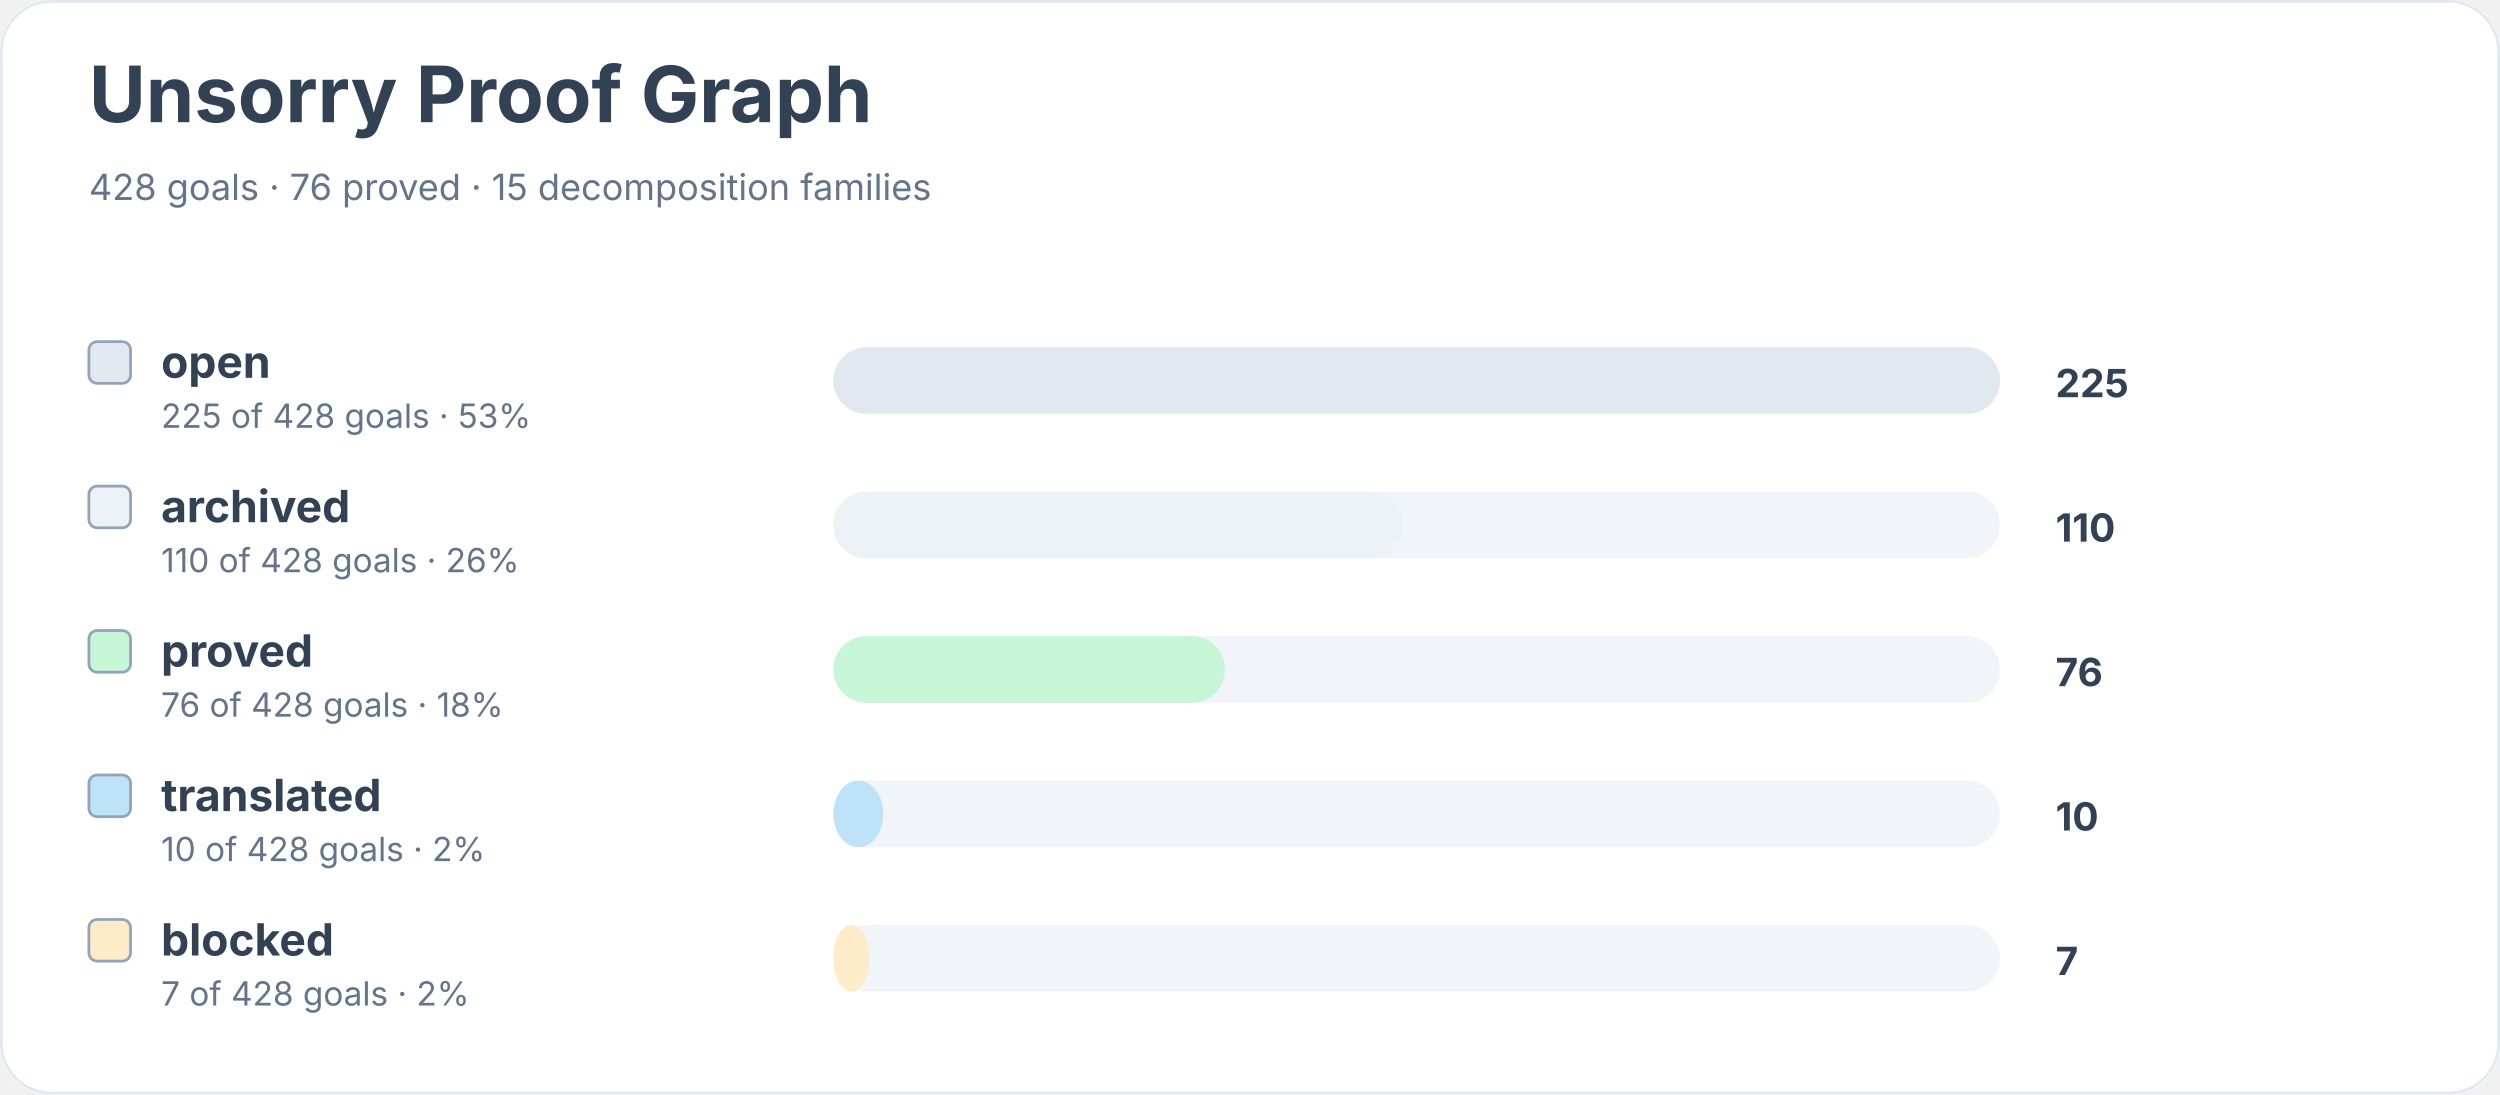
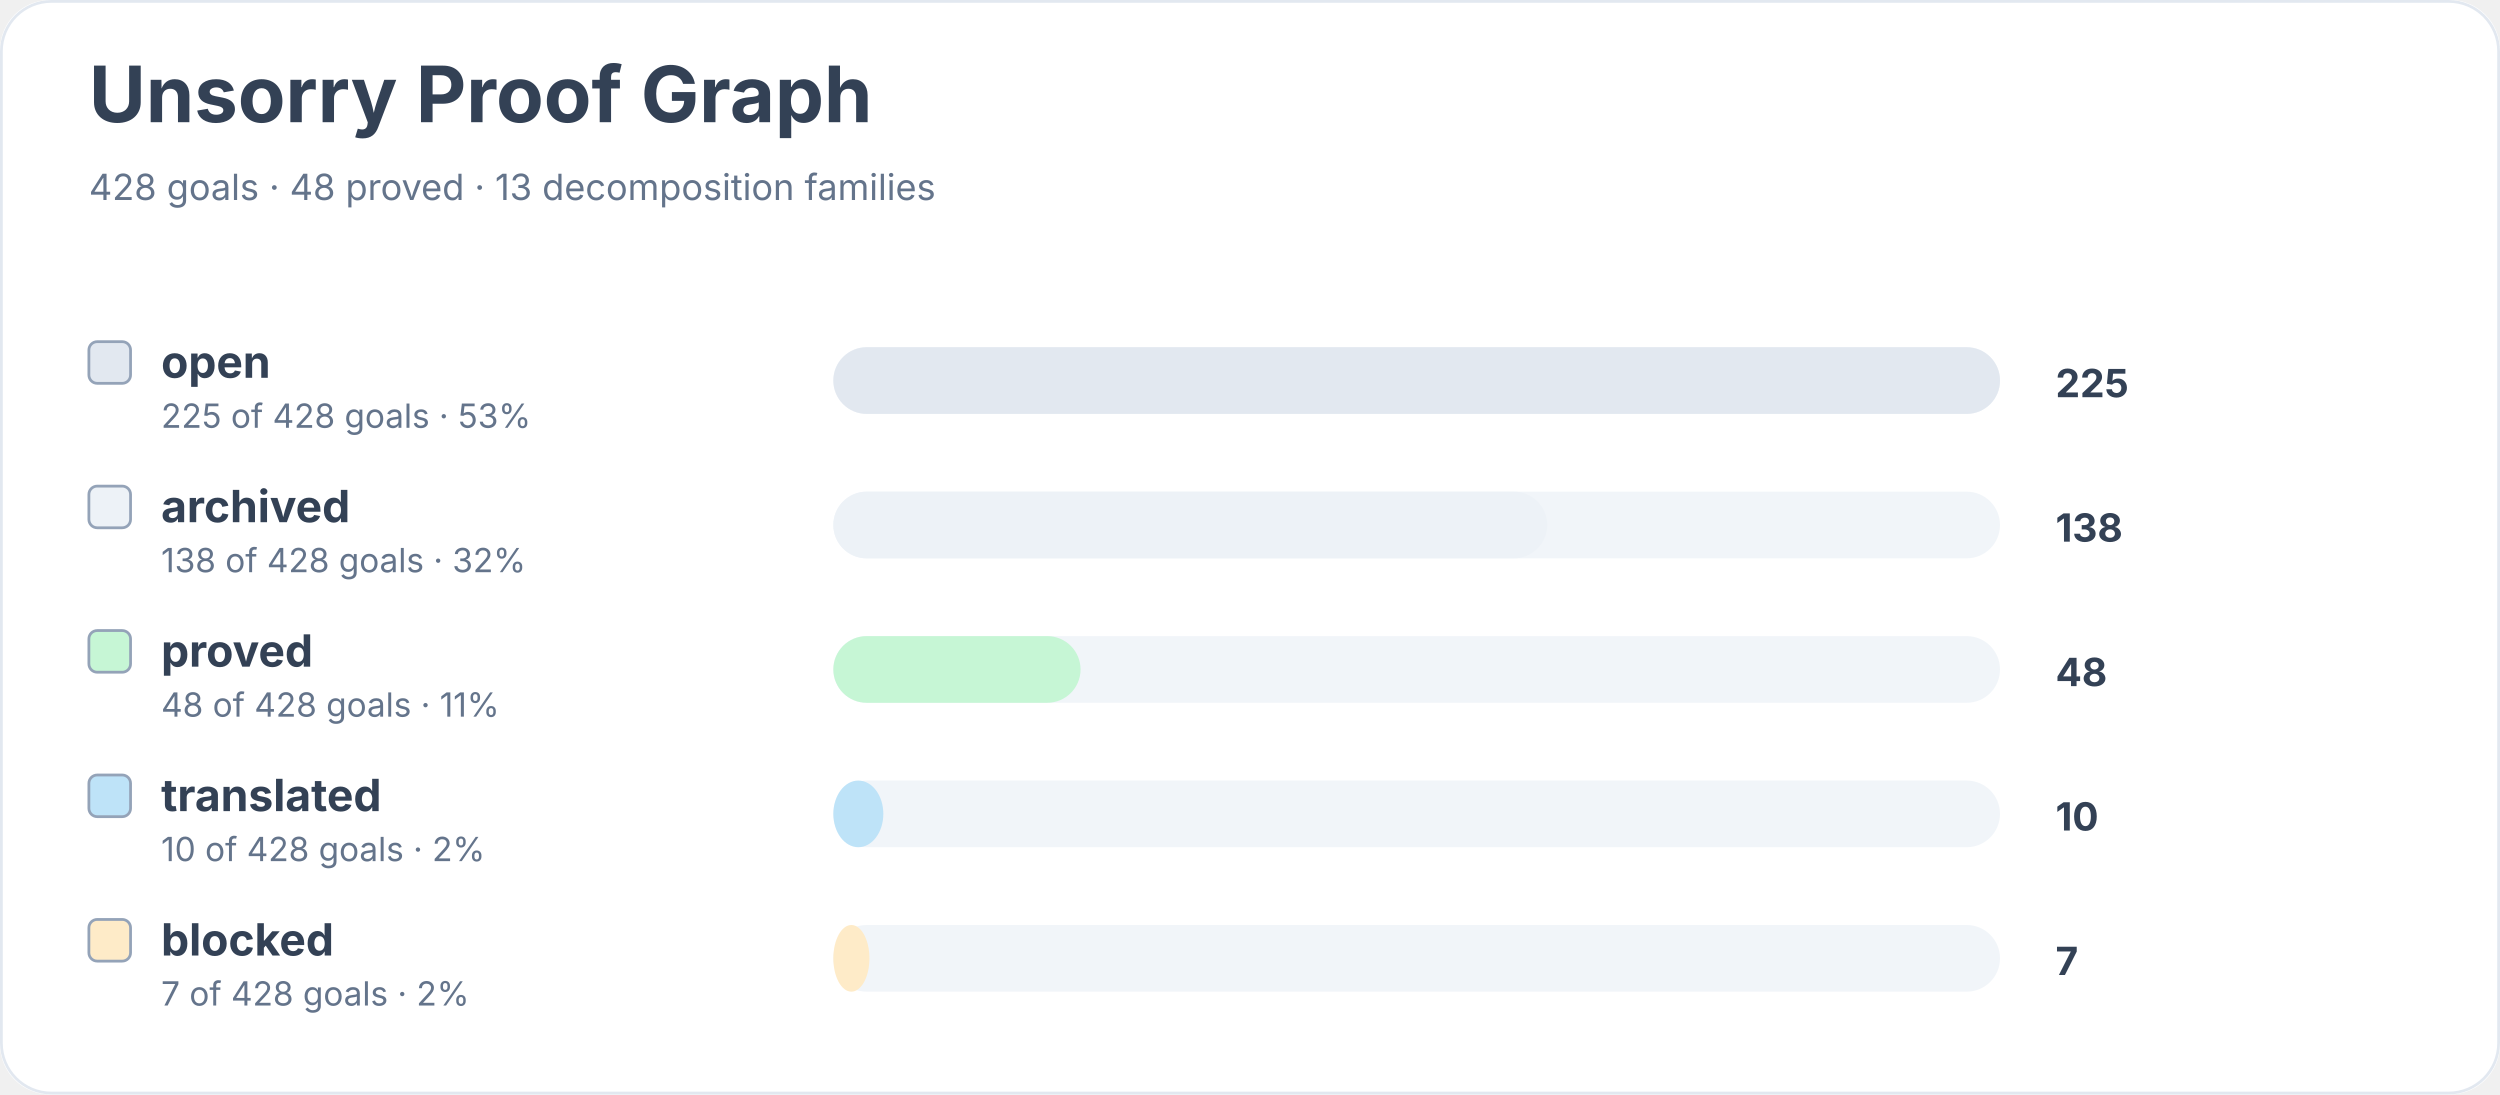
<svg xmlns="http://www.w3.org/2000/svg" width="900" height="394" viewBox="0 0 900 394" role="img" aria-labelledby="title desc">
  <rect width="900" height="100%" rx="18" fill="#ffffff" />
  <rect x="0.5" y="0.5" width="899" height="393" rx="18" fill="none" stroke="#e2e8f0" />
  <text x="32" y="44" font-family="Inter, system-ui, sans-serif" font-size="28" font-weight="700" fill="#334155">Unsorry Proof Graph</text>
-   <text x="32" y="72" font-family="Inter, system-ui, sans-serif" font-size="13" fill="#64748b">428 goals · 76 proved · 15 decomposition families</text>
+   <text x="32" y="72" font-family="Inter, system-ui, sans-serif" font-size="13" fill="#64748b">428 goals · 48 proved · 13 decomposition families</text>
  <rect x="32" y="123" width="15" height="15" rx="3" fill="#e2e8f0" stroke="#94a3b8" />
  <text x="58" y="136" font-family="Inter, system-ui, sans-serif" font-size="16" font-weight="650" fill="#334155">open</text>
  <text x="58" y="154" font-family="Inter, system-ui, sans-serif" font-size="12" fill="#64748b">225 of 428 goals · 53%</text>
  <rect x="300" y="125" width="420" height="24" rx="12" fill="#f1f5f9" />
  <rect x="300" y="125" width="420" height="24" rx="12" fill="#e2e8f0" />
  <text x="740" y="143" font-family="Inter, system-ui, sans-serif" font-size="14" font-weight="700" fill="#334155">225</text>
  <rect x="32" y="175" width="15" height="15" rx="3" fill="#edf2f7" stroke="#94a3b8" />
  <text x="58" y="188" font-family="Inter, system-ui, sans-serif" font-size="16" font-weight="650" fill="#334155">archived</text>
-   <text x="58" y="206" font-family="Inter, system-ui, sans-serif" font-size="12" fill="#64748b">110 of 428 goals · 26%</text>
+   <text x="58" y="206" font-family="Inter, system-ui, sans-serif" font-size="12" fill="#64748b">138 of 428 goals · 32%</text>
  <rect x="300" y="177" width="420" height="24" rx="12" fill="#f1f5f9" />
-   <rect x="300" y="177" width="205" height="24" rx="12" fill="#edf2f7" />
-   <text x="740" y="195" font-family="Inter, system-ui, sans-serif" font-size="14" font-weight="700" fill="#334155">110</text>
+   <rect x="300" y="177" width="257" height="24" rx="12" fill="#edf2f7" />
+   <text x="740" y="195" font-family="Inter, system-ui, sans-serif" font-size="14" font-weight="700" fill="#334155">138</text>
  <rect x="32" y="227" width="15" height="15" rx="3" fill="#c6f6d5" stroke="#94a3b8" />
  <text x="58" y="240" font-family="Inter, system-ui, sans-serif" font-size="16" font-weight="650" fill="#334155">proved</text>
-   <text x="58" y="258" font-family="Inter, system-ui, sans-serif" font-size="12" fill="#64748b">76 of 428 goals · 18%</text>
+   <text x="58" y="258" font-family="Inter, system-ui, sans-serif" font-size="12" fill="#64748b">48 of 428 goals · 11%</text>
  <rect x="300" y="229" width="420" height="24" rx="12" fill="#f1f5f9" />
-   <rect x="300" y="229" width="141" height="24" rx="12" fill="#c6f6d5" />
-   <text x="740" y="247" font-family="Inter, system-ui, sans-serif" font-size="14" font-weight="700" fill="#334155">76</text>
+   <rect x="300" y="229" width="89" height="24" rx="12" fill="#c6f6d5" />
+   <text x="740" y="247" font-family="Inter, system-ui, sans-serif" font-size="14" font-weight="700" fill="#334155">48</text>
  <rect x="32" y="279" width="15" height="15" rx="3" fill="#bee3f8" stroke="#94a3b8" />
  <text x="58" y="292" font-family="Inter, system-ui, sans-serif" font-size="16" font-weight="650" fill="#334155">translated</text>
  <text x="58" y="310" font-family="Inter, system-ui, sans-serif" font-size="12" fill="#64748b">10 of 428 goals · 2%</text>
  <rect x="300" y="281" width="420" height="24" rx="12" fill="#f1f5f9" />
  <rect x="300" y="281" width="18" height="24" rx="12" fill="#bee3f8" />
  <text x="740" y="299" font-family="Inter, system-ui, sans-serif" font-size="14" font-weight="700" fill="#334155">10</text>
  <rect x="32" y="331" width="15" height="15" rx="3" fill="#feebc8" stroke="#94a3b8" />
  <text x="58" y="344" font-family="Inter, system-ui, sans-serif" font-size="16" font-weight="650" fill="#334155">blocked</text>
  <text x="58" y="362" font-family="Inter, system-ui, sans-serif" font-size="12" fill="#64748b">7 of 428 goals · 2%</text>
  <rect x="300" y="333" width="420" height="24" rx="12" fill="#f1f5f9" />
  <rect x="300" y="333" width="13" height="24" rx="12" fill="#feebc8" />
  <text x="740" y="351" font-family="Inter, system-ui, sans-serif" font-size="14" font-weight="700" fill="#334155">7</text>
</svg>
